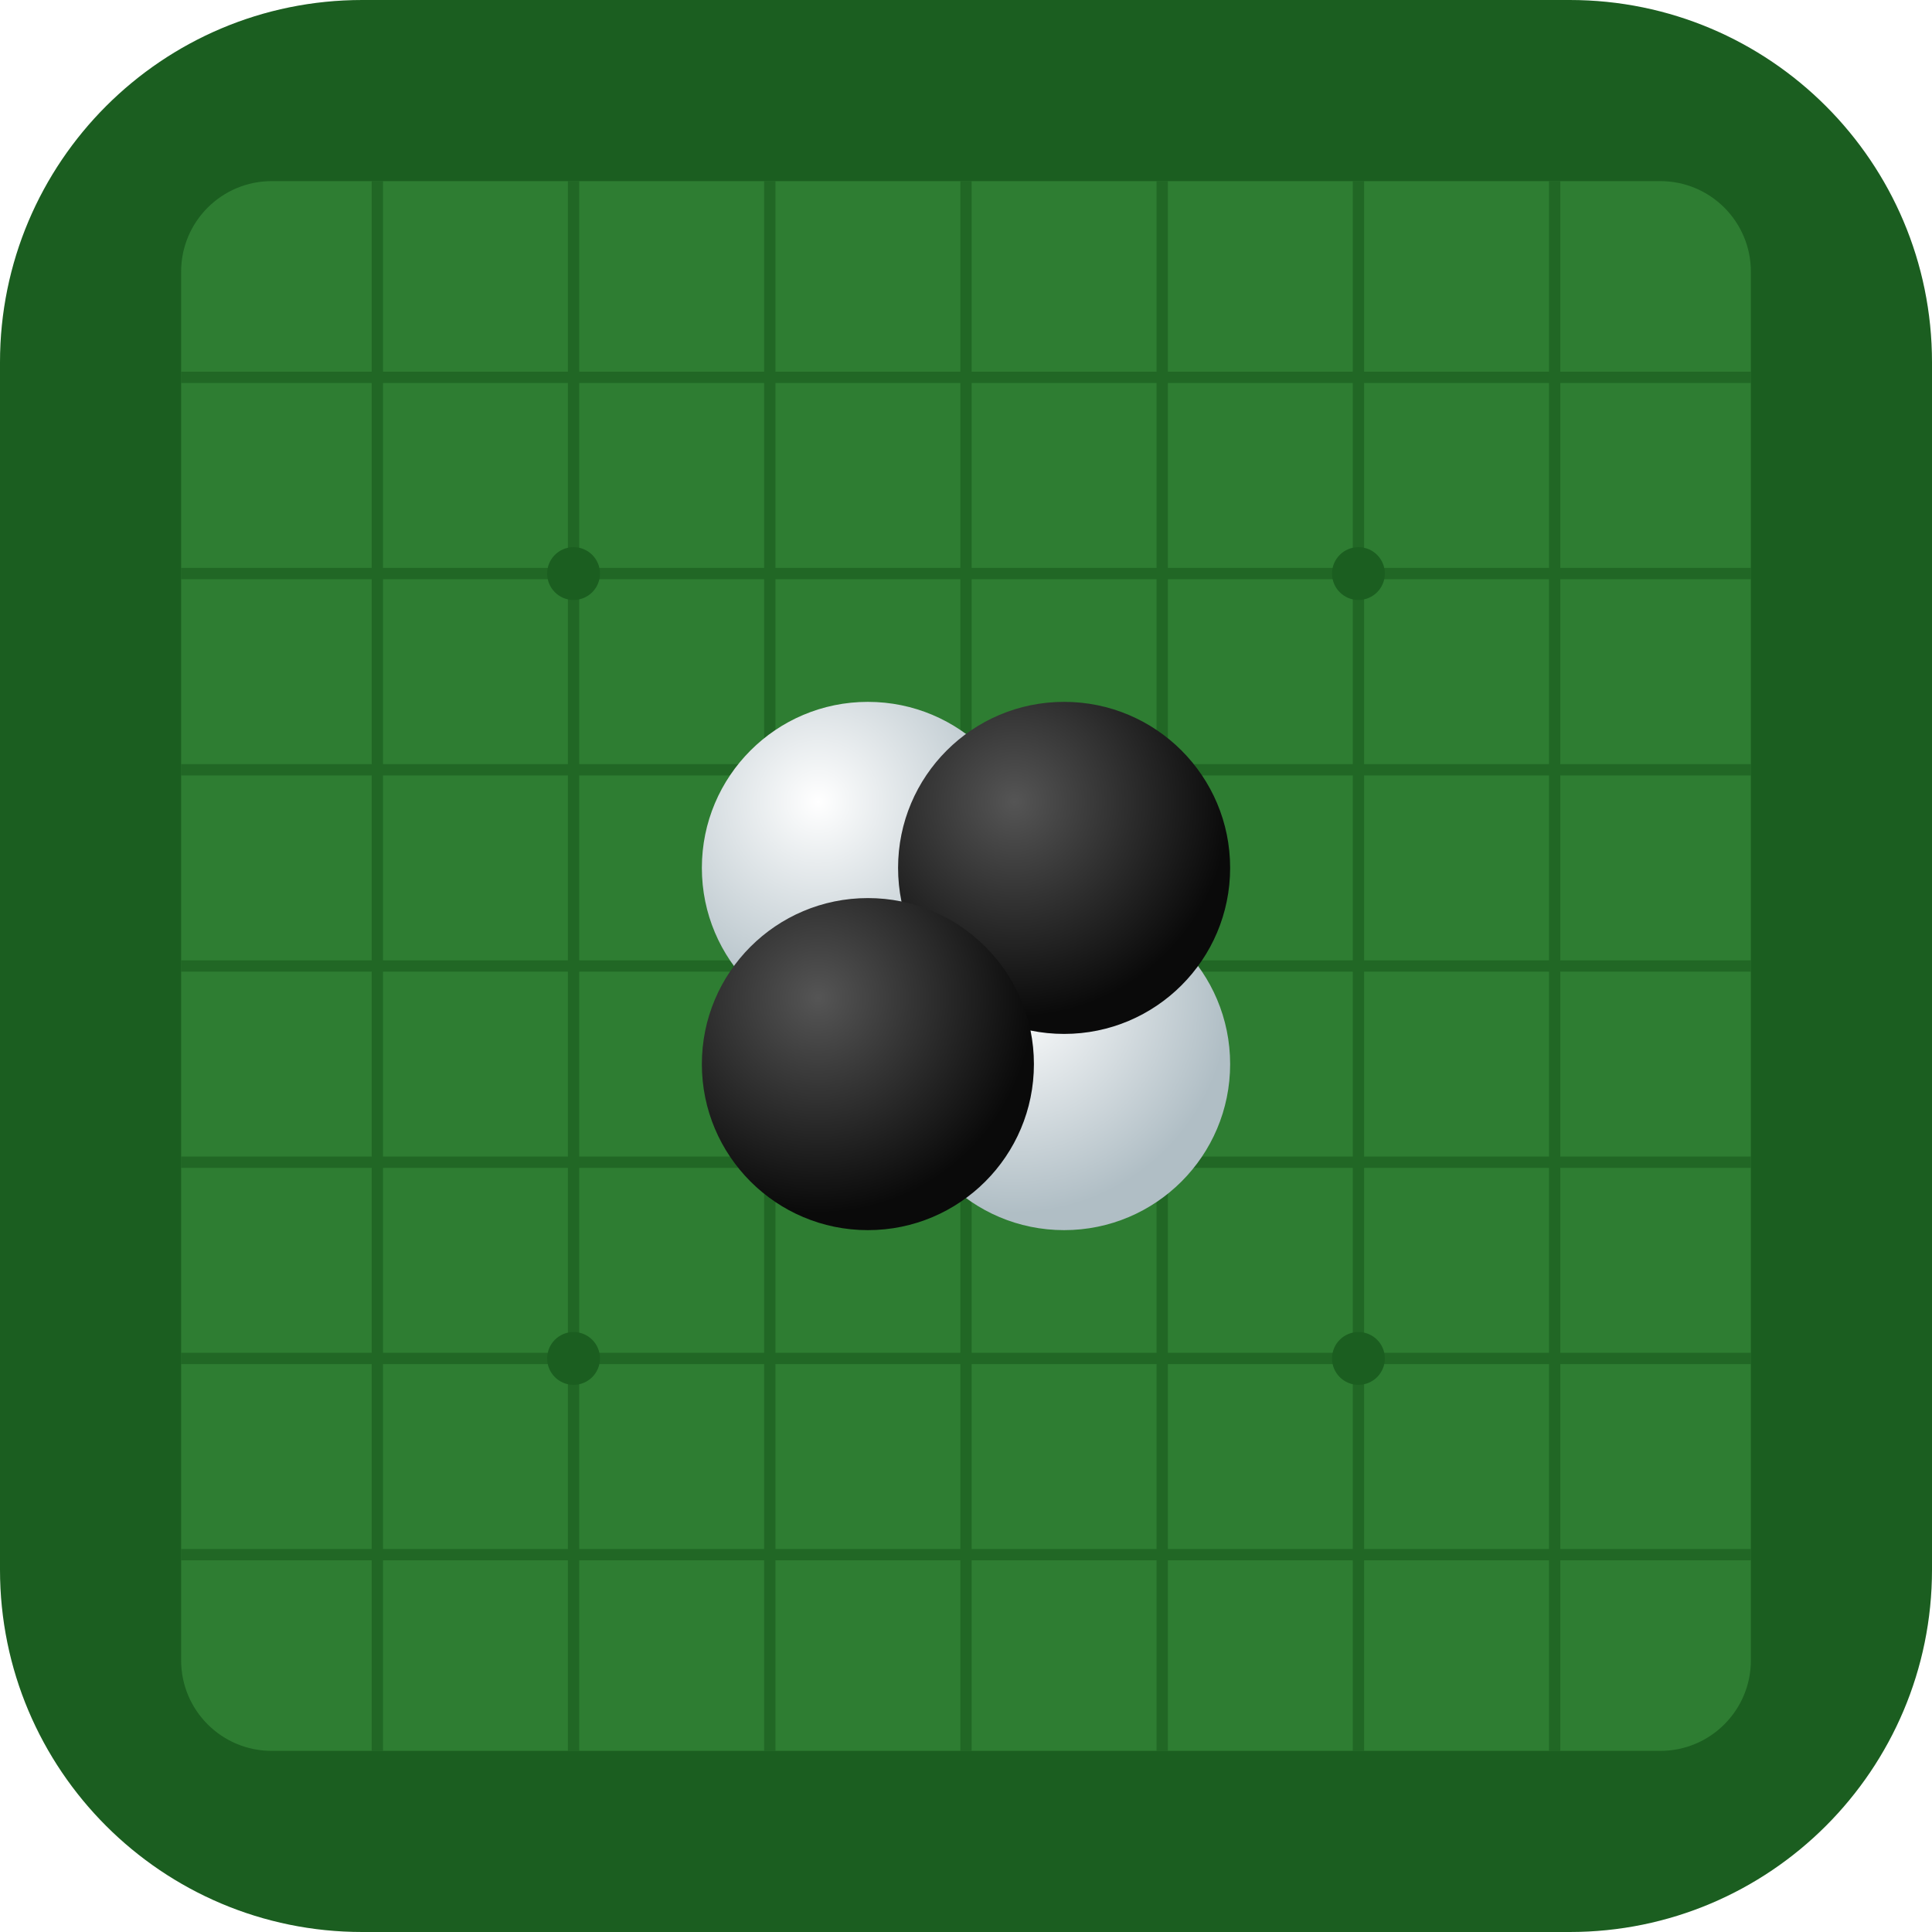
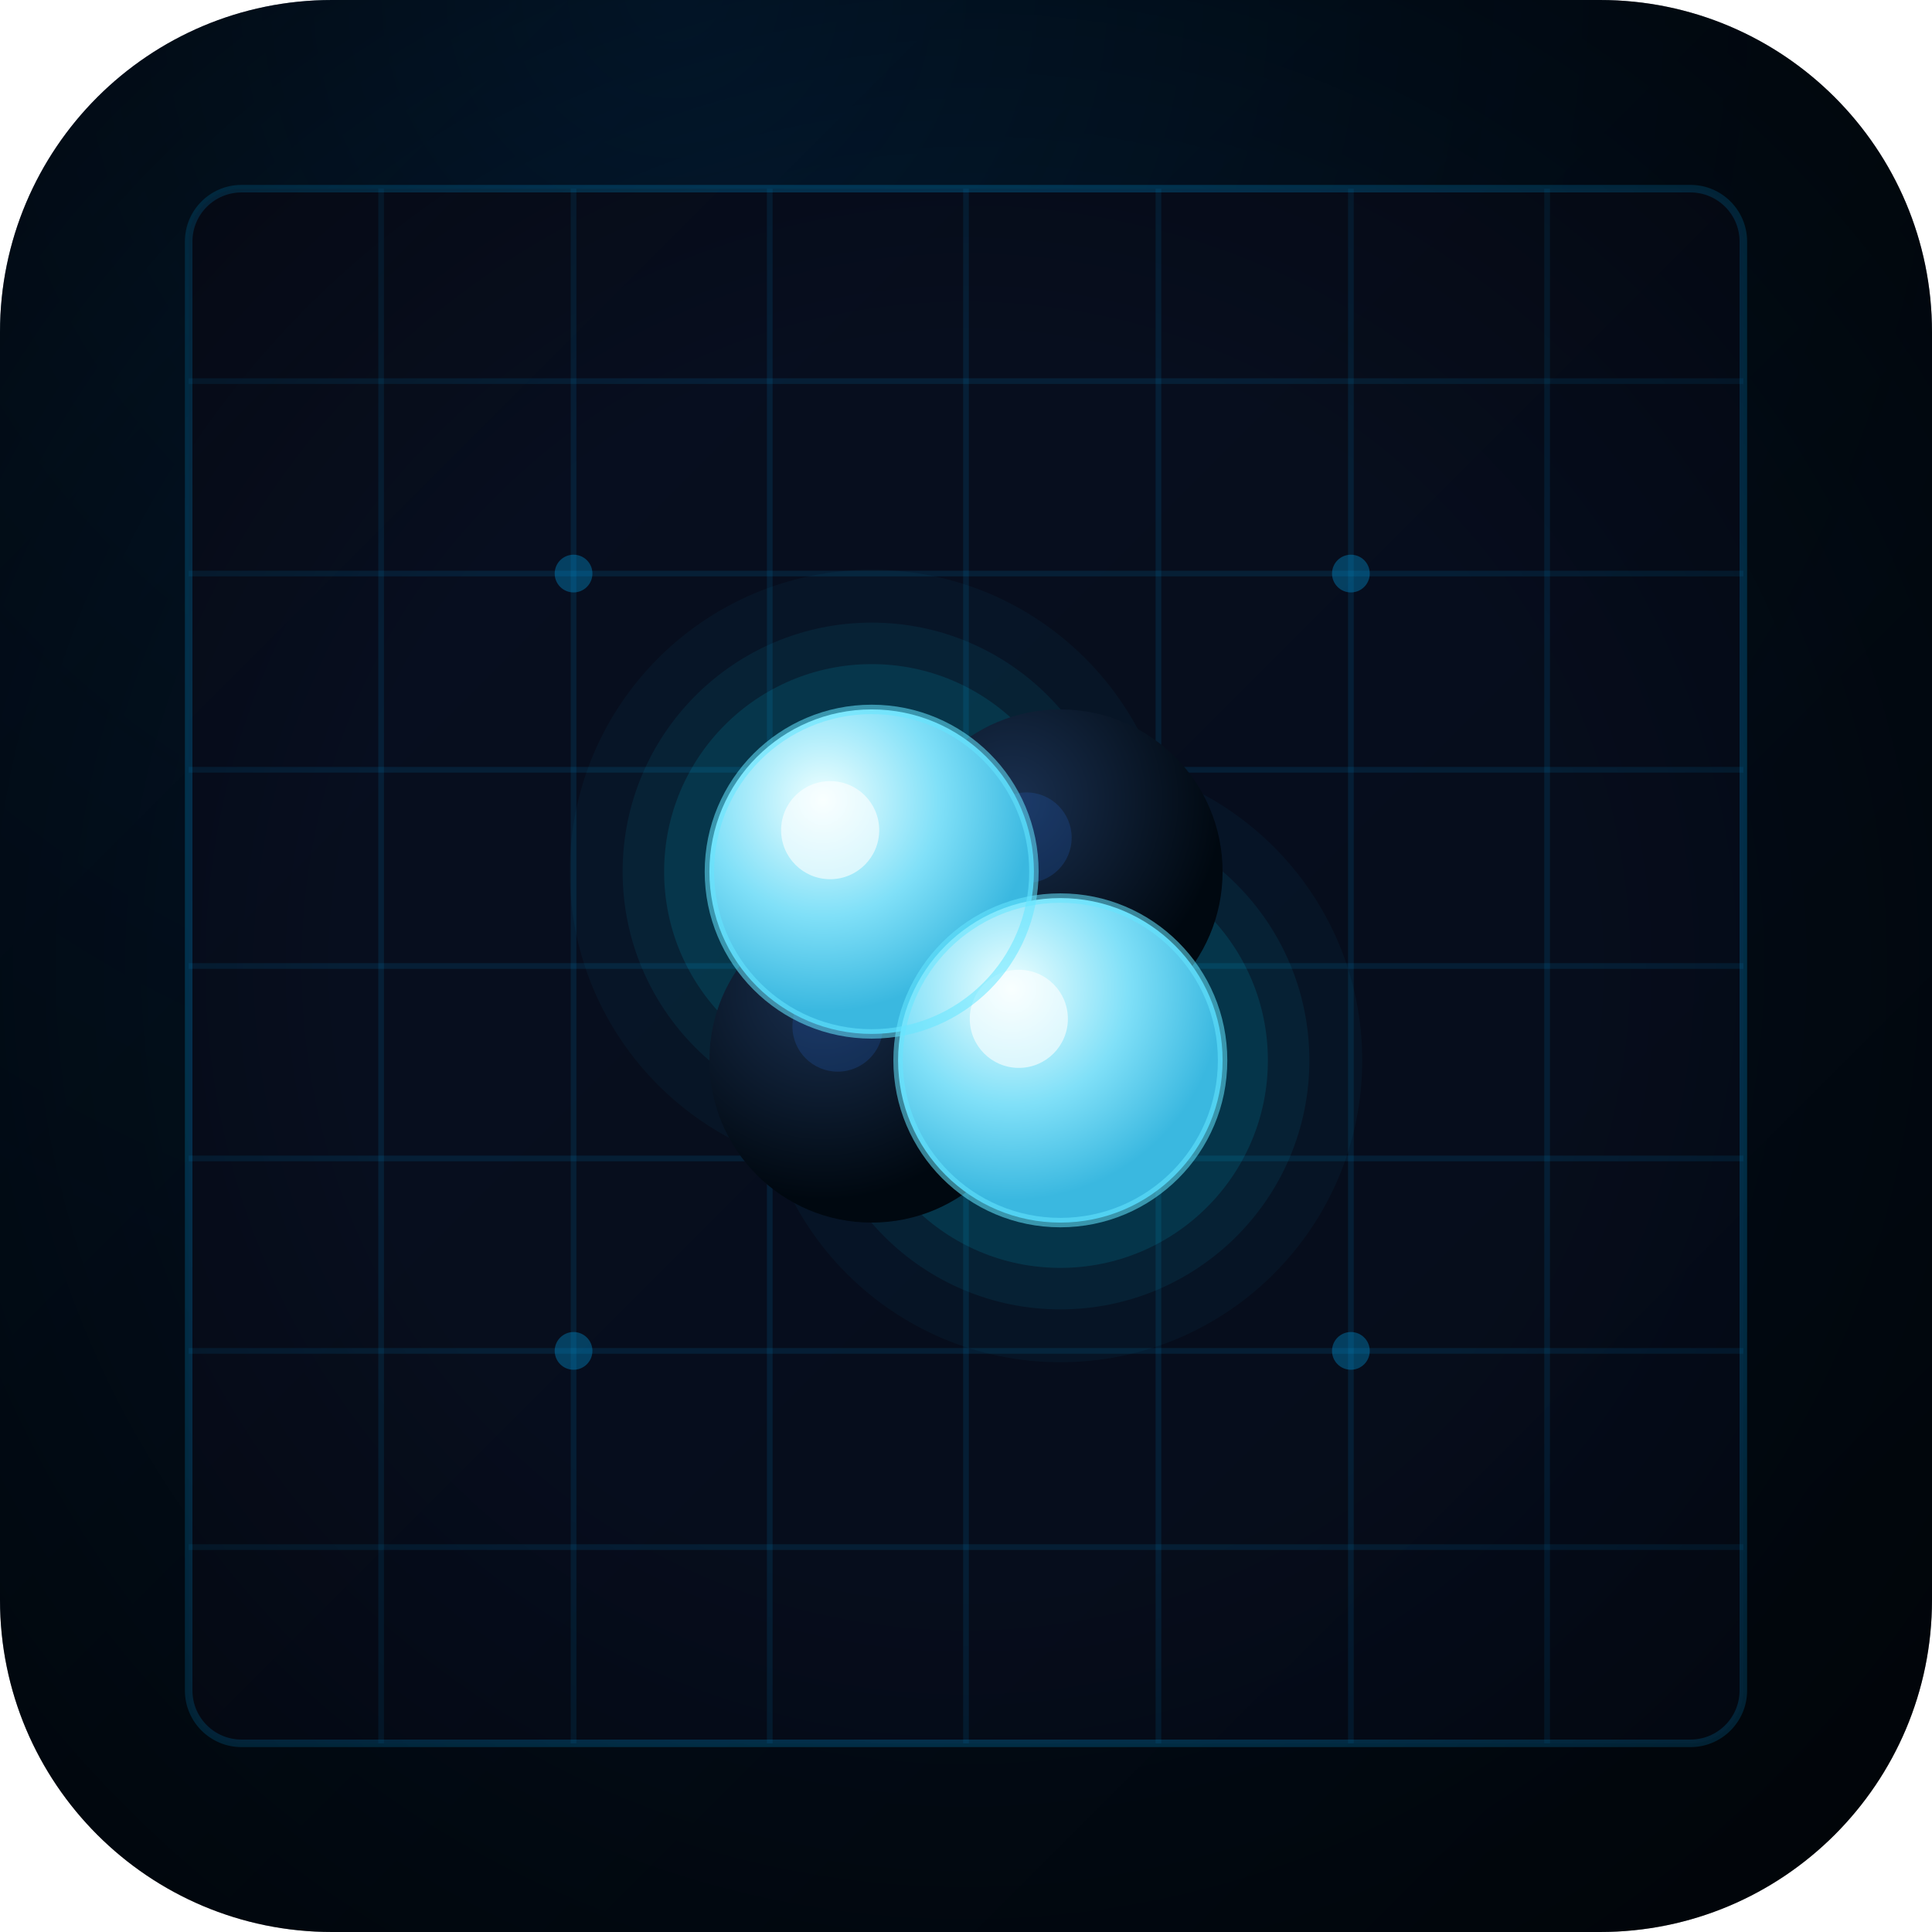
<svg xmlns="http://www.w3.org/2000/svg" viewBox="0 0 512 512">
-   <rect width="512" height="512" rx="96" fill="#1b5e20" />
-   <rect x="48" y="48" width="416" height="416" rx="24" fill="#2e7d32" />
-   <g stroke="#1b5e20" stroke-width="3" opacity="0.7">
-     <line x1="100" y1="48" x2="100" y2="464" />
-     <line x1="152" y1="48" x2="152" y2="464" />
-     <line x1="204" y1="48" x2="204" y2="464" />
-     <line x1="256" y1="48" x2="256" y2="464" />
-     <line x1="308" y1="48" x2="308" y2="464" />
-     <line x1="360" y1="48" x2="360" y2="464" />
-     <line x1="412" y1="48" x2="412" y2="464" />
-     <line x1="48" y1="100" x2="464" y2="100" />
-     <line x1="48" y1="152" x2="464" y2="152" />
-     <line x1="48" y1="204" x2="464" y2="204" />
-     <line x1="48" y1="256" x2="464" y2="256" />
-     <line x1="48" y1="308" x2="464" y2="308" />
-     <line x1="48" y1="360" x2="464" y2="360" />
-     <line x1="48" y1="412" x2="464" y2="412" />
-   </g>
-   <g fill="#1b5e20">
-     <circle cx="152" cy="152" r="7" />
-     <circle cx="360" cy="152" r="7" />
-     <circle cx="256" cy="256" r="7" />
-     <circle cx="152" cy="360" r="7" />
-     <circle cx="360" cy="360" r="7" />
-   </g>
-   <circle cx="230" cy="230" r="44" fill="url(#wg)" />
-   <circle cx="282" cy="282" r="44" fill="url(#wg)" />
-   <circle cx="282" cy="230" r="44" fill="url(#bg)" />
-   <circle cx="230" cy="282" r="44" fill="url(#bg)" />
  <defs>
-     <radialGradient id="wg" cx="35%" cy="30%" r="65%">
-       <stop offset="0%" stop-color="#ffffff" />
-       <stop offset="100%" stop-color="#b0bec5" />
+     <linearGradient id="bg" x1="0%" y1="0%" x2="100%" y2="100%">
+       <stop offset="0%" stop-color="#031222" />
+       <stop offset="100%" stop-color="#010810" />
+     </linearGradient>
+     <linearGradient id="board" x1="0%" y1="0%" x2="100%" y2="100%">
+       <stop offset="0%" stop-color="#080f20" />
+       <stop offset="100%" stop-color="#050c1a" />
+     </linearGradient>
+     <radialGradient id="pearl" cx="35%" cy="28%" r="65%">
+       <stop offset="0%" stop-color="#f0ffff" />
+       <stop offset="55%" stop-color="#80e0f8" />
+       <stop offset="100%" stop-color="#3ab8e0" />
    </radialGradient>
-     <radialGradient id="bg" cx="35%" cy="30%" r="65%">
-       <stop offset="0%" stop-color="#555555" />
-       <stop offset="100%" stop-color="#0a0a0a" />
+     <radialGradient id="obsidian" cx="35%" cy="28%" r="65%">
+       <stop offset="0%" stop-color="#1a3050" />
+       <stop offset="100%" stop-color="#000810" />
+     </radialGradient>
+     <radialGradient id="vignette" cx="50%" cy="50%" r="70%">
+       <stop offset="45%" stop-color="transparent" />
+       <stop offset="100%" stop-color="rgba(0,0,0,0.55)" />
+     </radialGradient>
+     <radialGradient id="caustics" cx="35%" cy="0%" r="80%">
+       <stop offset="0%" stop-color="rgba(0,120,220,0.12)" />
+       <stop offset="100%" stop-color="transparent" />
    </radialGradient>
  </defs>
+   <rect width="512" height="512" rx="88" fill="url(#bg)" />
+   <rect width="512" height="512" rx="88" fill="url(#caustics)" />
+   <rect x="50" y="50" width="412" height="412" rx="14" fill="url(#board)" />
+   <rect x="50" y="50" width="412" height="412" rx="14" fill="none" stroke="rgba(0,160,230,0.28)" stroke-width="2" />
+   <g stroke="rgba(0,150,220,0.13)" stroke-width="1.5">
+     <line x1="101" y1="50" x2="101" y2="462" />
+     <line x1="152" y1="50" x2="152" y2="462" />
+     <line x1="204" y1="50" x2="204" y2="462" />
+     <line x1="256" y1="50" x2="256" y2="462" />
+     <line x1="307" y1="50" x2="307" y2="462" />
+     <line x1="358" y1="50" x2="358" y2="462" />
+     <line x1="410" y1="50" x2="410" y2="462" />
+     <line x1="50" y1="101" x2="462" y2="101" />
+     <line x1="50" y1="152" x2="462" y2="152" />
+     <line x1="50" y1="204" x2="462" y2="204" />
+     <line x1="50" y1="256" x2="462" y2="256" />
+     <line x1="50" y1="307" x2="462" y2="307" />
+     <line x1="50" y1="358" x2="462" y2="358" />
+     <line x1="50" y1="410" x2="462" y2="410" />
+   </g>
+   <g fill="rgba(0,170,240,0.32)">
+     <circle cx="152" cy="152" r="5" />
+     <circle cx="358" cy="152" r="5" />
+     <circle cx="256" cy="256" r="4" />
+     <circle cx="152" cy="358" r="5" />
+     <circle cx="358" cy="358" r="5" />
+   </g>
+   <circle cx="231" cy="231" r="80" fill="rgba(0,200,255,0.04)" />
+   <circle cx="231" cy="231" r="66" fill="rgba(0,210,255,0.07)" />
+   <circle cx="231" cy="231" r="55" fill="rgba(0,220,255,0.11)" />
+   <circle cx="281" cy="281" r="80" fill="rgba(0,200,255,0.04)" />
+   <circle cx="281" cy="281" r="66" fill="rgba(0,210,255,0.07)" />
+   <circle cx="281" cy="281" r="55" fill="rgba(0,220,255,0.11)" />
+   <circle cx="281" cy="231" r="43" fill="url(#obsidian)" />
+   <circle cx="231" cy="281" r="43" fill="url(#obsidian)" />
+   <circle cx="272" cy="222" r="12" fill="rgba(40,100,200,0.22)" />
+   <circle cx="222" cy="272" r="12" fill="rgba(40,100,200,0.22)" />
+   <circle cx="231" cy="231" r="43" fill="url(#pearl)" />
+   <circle cx="281" cy="281" r="43" fill="url(#pearl)" />
+   <circle cx="220" cy="220" r="13" fill="rgba(255,255,255,0.60)" />
+   <circle cx="270" cy="270" r="13" fill="rgba(255,255,255,0.60)" />
+   <circle cx="231" cy="231" r="43" fill="none" stroke="rgba(100,230,255,0.55)" stroke-width="2.5" />
+   <circle cx="281" cy="281" r="43" fill="none" stroke="rgba(100,230,255,0.55)" stroke-width="2.5" />
+   <rect width="512" height="512" rx="88" fill="url(#vignette)" />
</svg>
